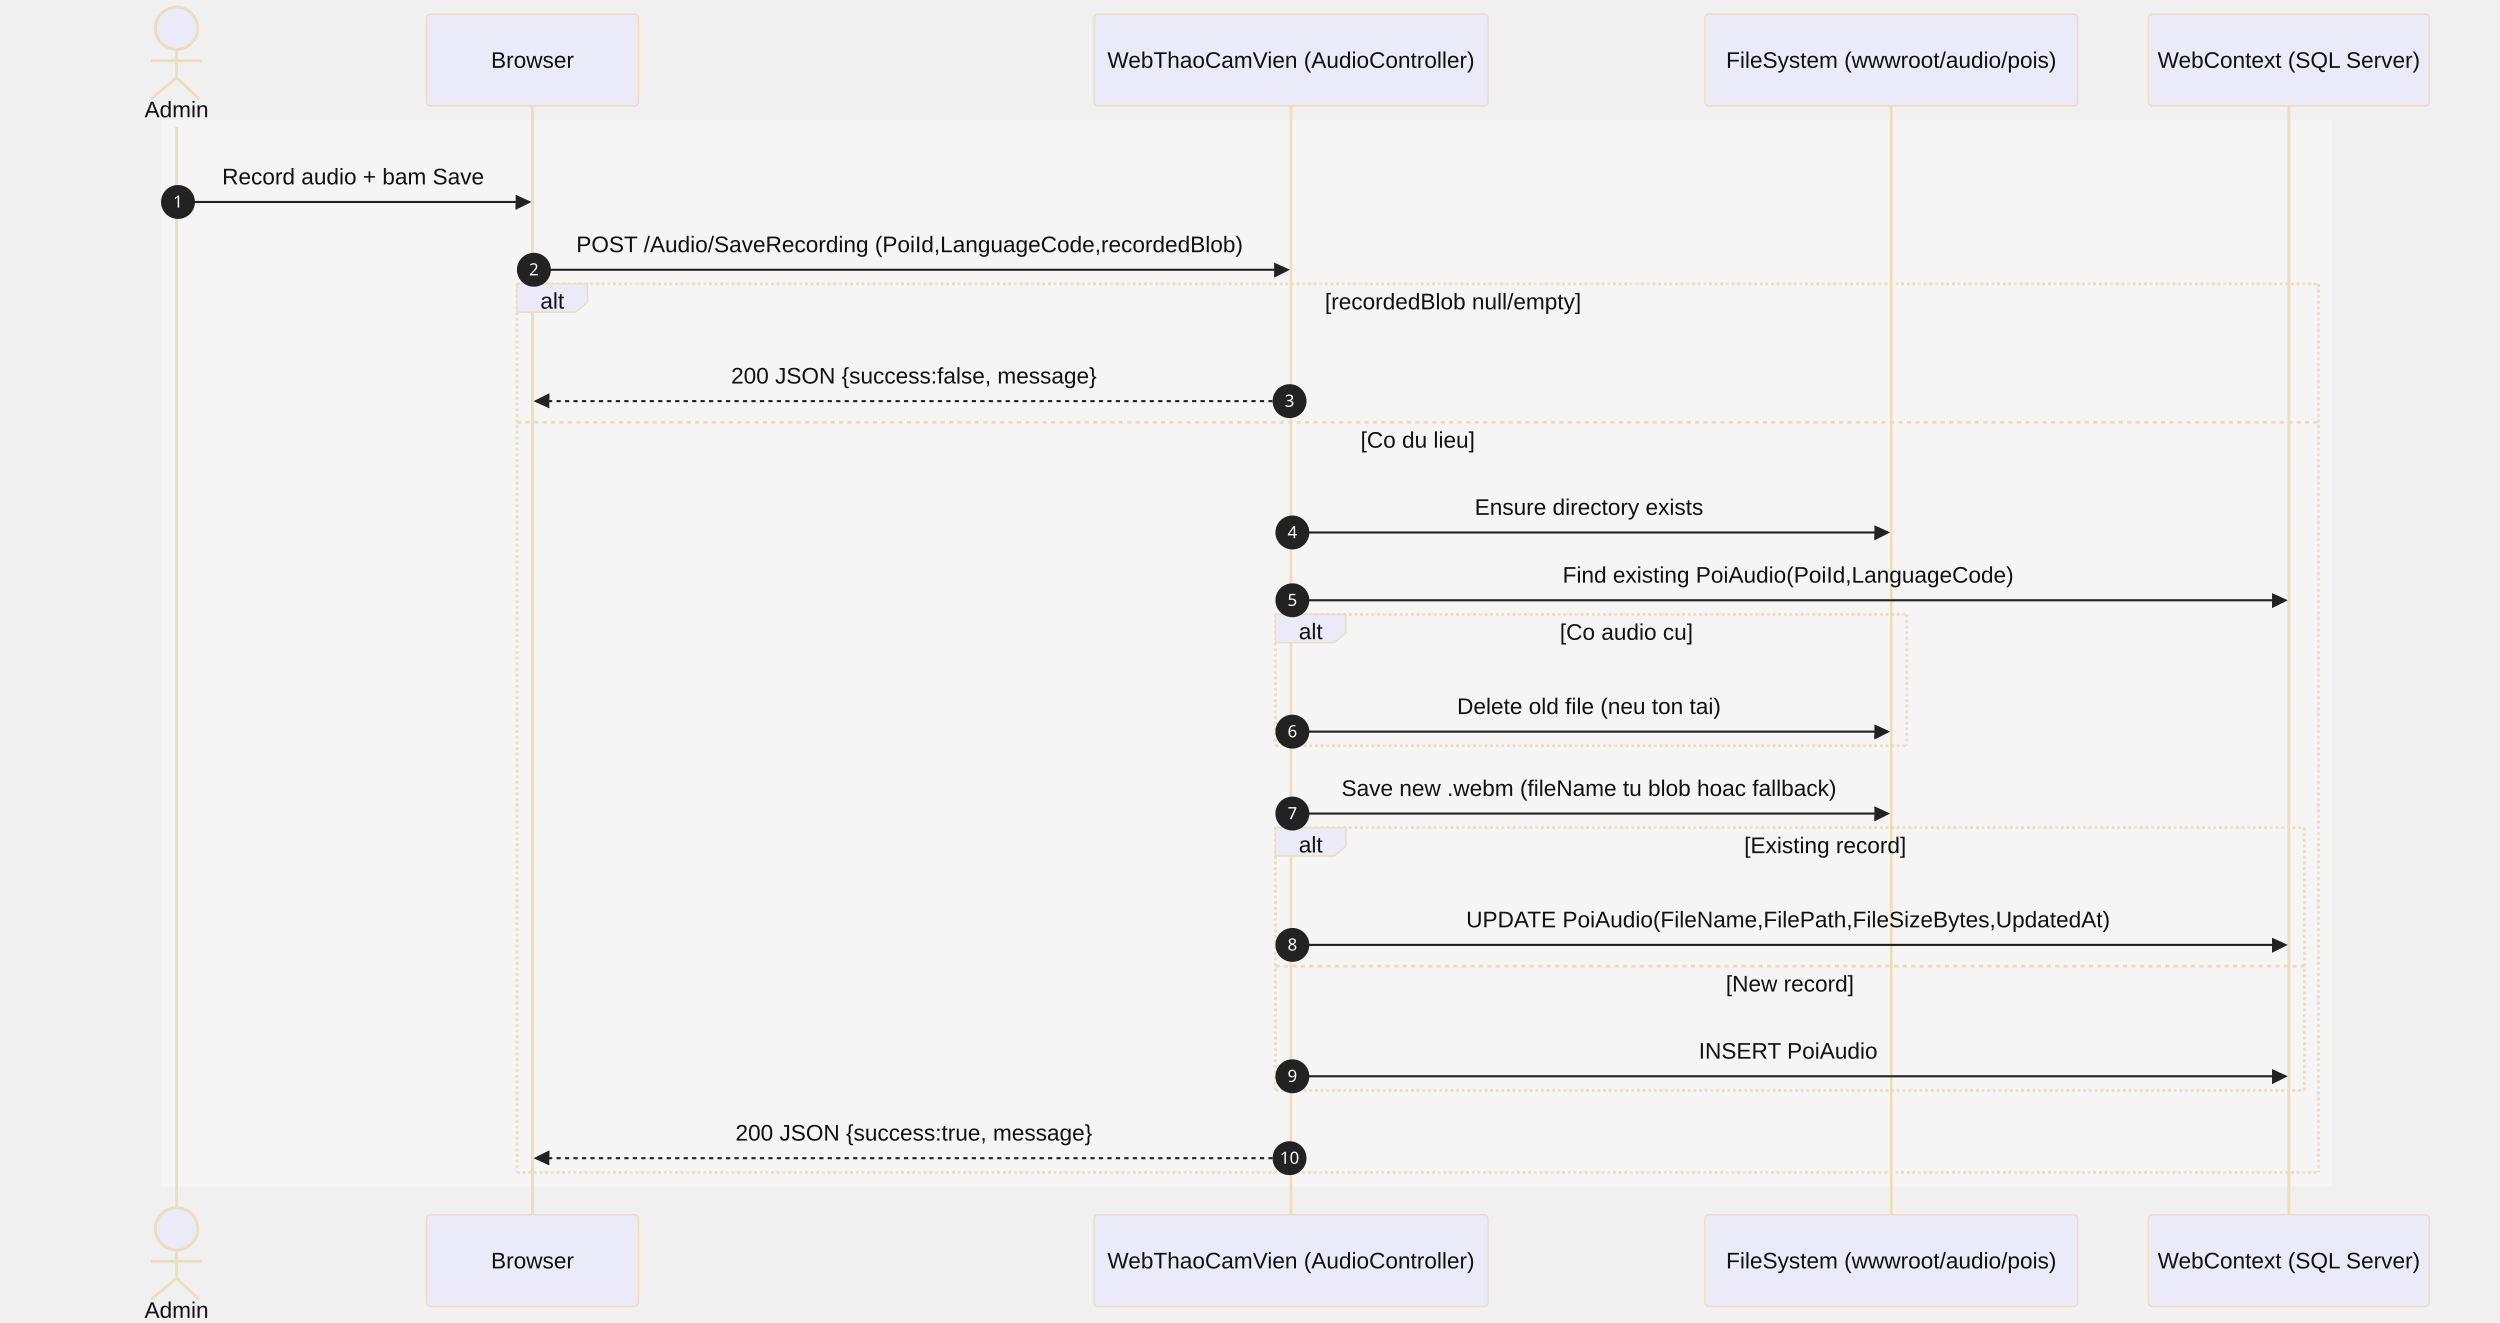
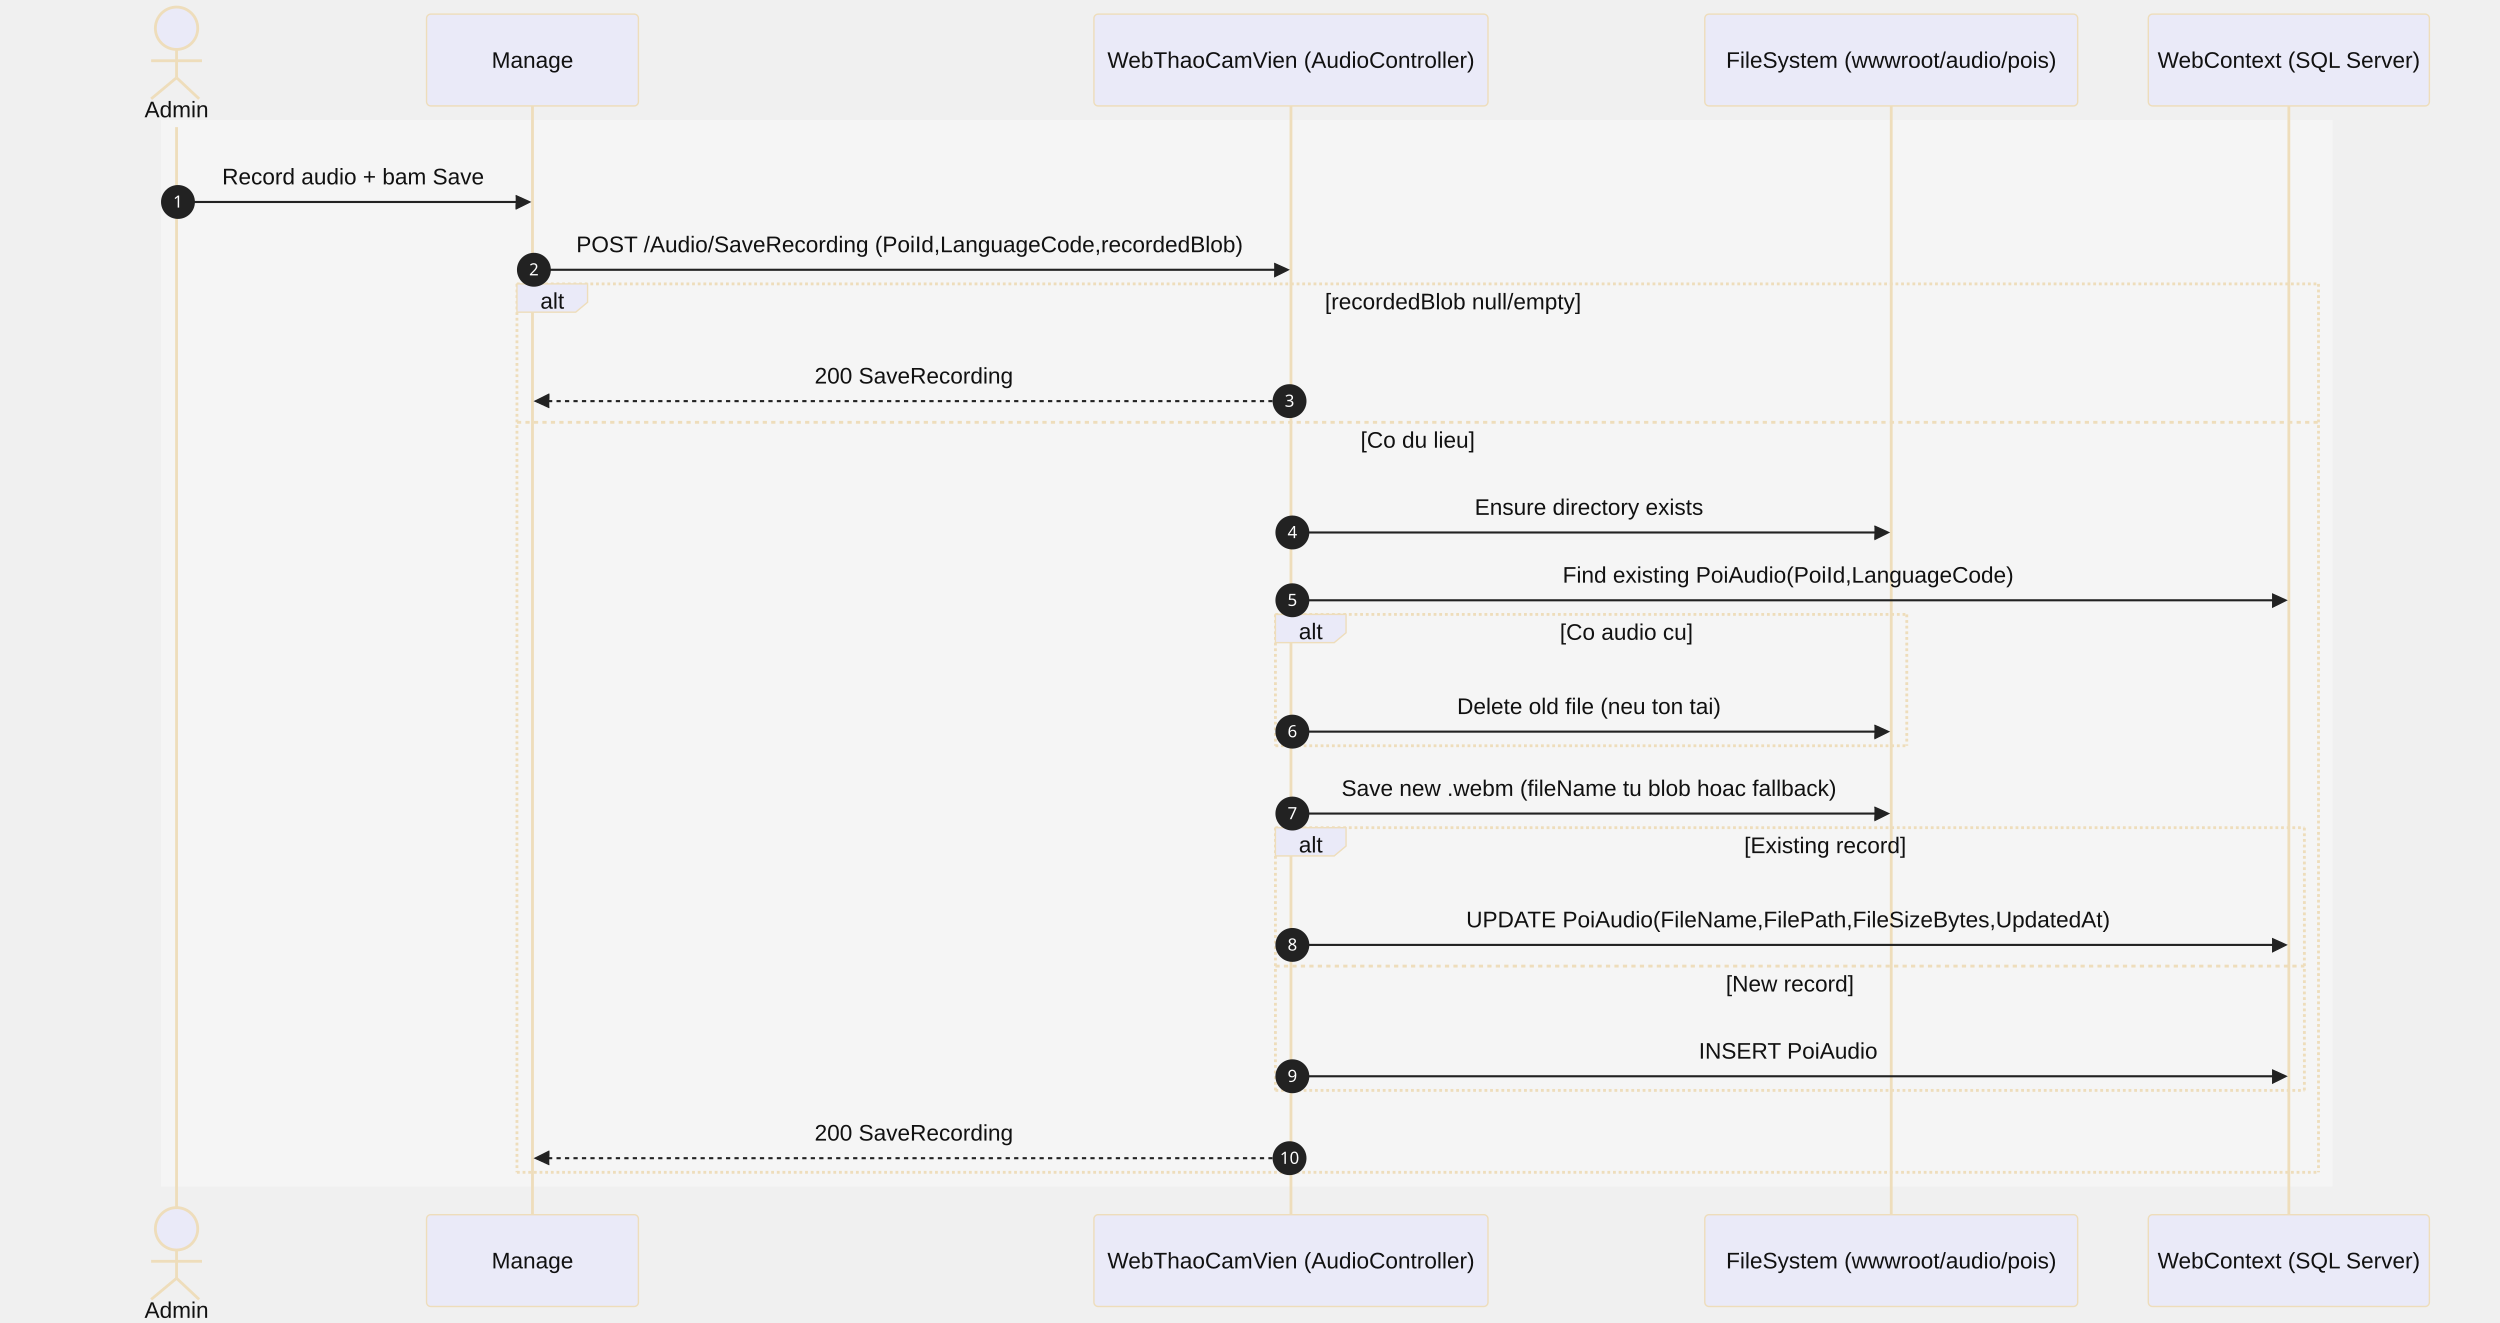
<svg xmlns="http://www.w3.org/2000/svg" id="container" width="1770" height="936" viewBox="-50 -10 1770 936" role="graphics-document document" aria-roledescription="sequence">
  <rect x="64" y="75" fill="rgb(245,245,245)" width="1537.5" height="755" class="rect" />
  <g>
    <rect x="1471" y="850" fill="#eaeaea" stroke="#666" width="199" height="65" name="DB" rx="3" ry="3" class="actor actor-bottom" />
    <text x="1570.5" y="882.5" dominant-baseline="central" alignment-baseline="central" class="actor actor-box" style="text-anchor: middle; font-size: 16px; font-weight: 400;">
      <tspan x="1570.5" dy="0">WebContext (SQL Server)</tspan>
    </text>
  </g>
  <g>
    <rect x="1157" y="850" fill="#eaeaea" stroke="#666" width="264" height="65" name="FS" rx="3" ry="3" class="actor actor-bottom" />
    <text x="1289" y="882.5" dominant-baseline="central" alignment-baseline="central" class="actor actor-box" style="text-anchor: middle; font-size: 16px; font-weight: 400;">
      <tspan x="1289" dy="0">FileSystem (wwwroot/audio/pois)</tspan>
    </text>
  </g>
  <g>
    <rect x="724.5" y="850" fill="#eaeaea" stroke="#666" width="279" height="65" name="W" rx="3" ry="3" class="actor actor-bottom" />
    <text x="864" y="882.5" dominant-baseline="central" alignment-baseline="central" class="actor actor-box" style="text-anchor: middle; font-size: 16px; font-weight: 400;">
      <tspan x="864" dy="0">WebThaoCamVien (AudioController)</tspan>
    </text>
  </g>
  <g>
    <rect x="252" y="850" fill="#eaeaea" stroke="#666" width="150" height="65" name="B" rx="3" ry="3" class="actor actor-bottom" />
    <text x="327" y="882.5" dominant-baseline="central" alignment-baseline="central" class="actor actor-box" style="text-anchor: middle; font-size: 16px; font-weight: 400;">
-       <tspan x="327" dy="0">Browser</tspan>
+       <tspan x="327" dy="0">Manage</tspan>
    </text>
  </g>
  <g />
  <g>
    <line id="actor4" x1="1570.5" y1="65" x2="1570.5" y2="850" class="actor-line 200" stroke-width="0.5px" stroke="#999" name="DB" />
    <g id="root-4">
      <rect x="1471" y="0" fill="#eaeaea" stroke="#666" width="199" height="65" name="DB" rx="3" ry="3" class="actor actor-top" />
      <text x="1570.5" y="32.5" dominant-baseline="central" alignment-baseline="central" class="actor actor-box" style="text-anchor: middle; font-size: 16px; font-weight: 400;">
        <tspan x="1570.5" dy="0">WebContext (SQL Server)</tspan>
      </text>
    </g>
  </g>
  <g>
    <line id="actor3" x1="1289" y1="65" x2="1289" y2="850" class="actor-line 200" stroke-width="0.5px" stroke="#999" name="FS" />
    <g id="root-3">
      <rect x="1157" y="0" fill="#eaeaea" stroke="#666" width="264" height="65" name="FS" rx="3" ry="3" class="actor actor-top" />
      <text x="1289" y="32.5" dominant-baseline="central" alignment-baseline="central" class="actor actor-box" style="text-anchor: middle; font-size: 16px; font-weight: 400;">
        <tspan x="1289" dy="0">FileSystem (wwwroot/audio/pois)</tspan>
      </text>
    </g>
  </g>
  <g>
    <line id="actor2" x1="864" y1="65" x2="864" y2="850" class="actor-line 200" stroke-width="0.5px" stroke="#999" name="W" />
    <g id="root-2">
      <rect x="724.5" y="0" fill="#eaeaea" stroke="#666" width="279" height="65" name="W" rx="3" ry="3" class="actor actor-top" />
      <text x="864" y="32.5" dominant-baseline="central" alignment-baseline="central" class="actor actor-box" style="text-anchor: middle; font-size: 16px; font-weight: 400;">
        <tspan x="864" dy="0">WebThaoCamVien (AudioController)</tspan>
      </text>
    </g>
  </g>
  <g>
    <line id="actor1" x1="327" y1="65" x2="327" y2="850" class="actor-line 200" stroke-width="0.5px" stroke="#999" name="B" />
    <g id="root-1">
      <rect x="252" y="0" fill="#eaeaea" stroke="#666" width="150" height="65" name="B" rx="3" ry="3" class="actor actor-top" />
      <text x="327" y="32.5" dominant-baseline="central" alignment-baseline="central" class="actor actor-box" style="text-anchor: middle; font-size: 16px; font-weight: 400;">
-         <tspan x="327" dy="0">Browser</tspan>
+         <tspan x="327" dy="0">Manage</tspan>
      </text>
    </g>
  </g>
  <g>
    <line id="actor0" x1="75" y1="80" x2="75" y2="850" class="actor-line 200" stroke-width="0.5px" stroke="#999" name="U" />
  </g>
  <style>#container{font-family:"trebuchet ms",verdana,arial,sans-serif;font-size:16px;fill:#333;}@keyframes edge-animation-frame{from{stroke-dashoffset:0;}}@keyframes dash{to{stroke-dashoffset:0;}}#container .edge-animation-slow{stroke-dasharray:9,5!important;stroke-dashoffset:900;animation:dash 50s linear infinite;stroke-linecap:round;}#container .edge-animation-fast{stroke-dasharray:9,5!important;stroke-dashoffset:900;animation:dash 20s linear infinite;stroke-linecap:round;}#container .error-icon{fill:hsl(220.588, 100%, 98.333%);}#container .error-text{fill:rgb(8.5, 5.75, 0);stroke:rgb(8.5, 5.75, 0);}#container .edge-thickness-normal{stroke-width:1px;}#container .edge-thickness-thick{stroke-width:3.5px;}#container .edge-pattern-solid{stroke-dasharray:0;}#container .edge-thickness-invisible{stroke-width:0;fill:none;}#container .edge-pattern-dashed{stroke-dasharray:3;}#container .edge-pattern-dotted{stroke-dasharray:2;}#container .marker{fill:#000000;stroke:#000000;}#container .marker.cross{stroke:#000000;}#container svg{font-family:"trebuchet ms",verdana,arial,sans-serif;font-size:16px;}#container p{margin:0;}#container .actor{stroke:hsl(40.588, 60%, 83.333%);fill:#eaeaf8;}#container text.actor&gt;tspan{fill:#111111;stroke:none;}#container .actor-line{stroke:hsl(40.588, 60%, 83.333%);}#container .innerArc{stroke-width:1.5;stroke-dasharray:none;}#container .messageLine0{stroke-width:1.5;stroke-dasharray:none;stroke:#222222;}#container .messageLine1{stroke-width:1.5;stroke-dasharray:2,2;stroke:#222222;}#container #arrowhead path{fill:#222222;stroke:#222222;}#container .sequenceNumber{fill:#ffffff;}#container #sequencenumber{fill:#222222;}#container #crosshead path{fill:#222222;stroke:#222222;}#container .messageText{fill:#111111;stroke:none;}#container .labelBox{stroke:hsl(40.588, 60%, 83.333%);fill:#eaeaf8;}#container .labelText,#container .labelText&gt;tspan{fill:#111111;stroke:none;}#container .loopText,#container .loopText&gt;tspan{fill:#111111;stroke:none;}#container .loopLine{stroke-width:2px;stroke-dasharray:2,2;stroke:hsl(40.588, 60%, 83.333%);fill:hsl(40.588, 60%, 83.333%);}#container .note{stroke:hsl(52.683, 60%, 73.922%);fill:#fff5ad;}#container .noteText,#container .noteText&gt;tspan{fill:#333;stroke:none;}#container .activation0{fill:hsl(-79.412, 100%, 93.333%);stroke:hsl(-79.412, 100%, 83.333%);}#container .activation1{fill:hsl(-79.412, 100%, 93.333%);stroke:hsl(-79.412, 100%, 83.333%);}#container .activation2{fill:hsl(-79.412, 100%, 93.333%);stroke:hsl(-79.412, 100%, 83.333%);}#container .actorPopupMenu{position:absolute;}#container .actorPopupMenuPanel{position:absolute;fill:#eaeaf8;box-shadow:0px 8px 16px 0px rgba(0,0,0,0.2);filter:drop-shadow(3px 5px 2px rgb(0 0 0 / 0.4));}#container .actor-man line{stroke:hsl(40.588, 60%, 83.333%);fill:#eaeaf8;}#container .actor-man circle,#container line{stroke:hsl(40.588, 60%, 83.333%);fill:#eaeaf8;stroke-width:2px;}#container :root{--mermaid-font-family:"trebuchet ms",verdana,arial,sans-serif;}</style>
  <g />
  <defs>
    <symbol id="computer" width="24" height="24">
      <path transform="scale(.5)" d="M2 2v13h20v-13h-20zm18 11h-16v-9h16v9zm-10.228 6l.466-1h3.524l.467 1h-4.457zm14.228 3h-24l2-6h2.104l-1.33 4h18.45l-1.297-4h2.073l2 6zm-5-10h-14v-7h14v7z" />
    </symbol>
  </defs>
  <defs>
    <symbol id="database" fill-rule="evenodd" clip-rule="evenodd">
      <path transform="scale(.5)" d="M12.258.001l.256.004.255.005.253.008.251.01.249.012.247.015.246.016.242.019.241.02.239.023.236.024.233.027.231.028.229.031.225.032.223.034.22.036.217.038.214.04.211.041.208.043.205.045.201.046.198.048.194.05.191.051.187.053.183.054.18.056.175.057.172.059.168.06.163.061.16.063.155.064.15.066.074.033.073.033.071.034.07.034.069.035.068.035.067.035.066.035.064.036.064.036.062.036.06.036.06.037.058.037.058.037.055.038.055.038.053.038.052.038.051.039.05.039.048.039.047.039.045.04.044.04.043.04.041.04.04.041.039.041.037.041.036.041.034.041.033.042.032.042.03.042.029.042.027.042.026.043.024.043.023.043.021.043.02.043.018.044.017.043.015.044.013.044.012.044.011.045.009.044.007.045.006.045.004.045.002.045.001.045v17l-.001.045-.002.045-.004.045-.006.045-.007.045-.009.044-.011.045-.012.044-.013.044-.015.044-.017.043-.018.044-.02.043-.021.043-.023.043-.024.043-.026.043-.027.042-.029.042-.03.042-.032.042-.033.042-.034.041-.036.041-.037.041-.039.041-.04.041-.041.04-.043.04-.044.04-.045.04-.047.039-.048.039-.05.039-.051.039-.052.038-.053.038-.055.038-.055.038-.058.037-.058.037-.06.037-.06.036-.062.036-.064.036-.064.036-.066.035-.067.035-.068.035-.069.035-.07.034-.071.034-.073.033-.074.033-.15.066-.155.064-.16.063-.163.061-.168.06-.172.059-.175.057-.18.056-.183.054-.187.053-.191.051-.194.05-.198.048-.201.046-.205.045-.208.043-.211.041-.214.04-.217.038-.22.036-.223.034-.225.032-.229.031-.231.028-.233.027-.236.024-.239.023-.241.02-.242.019-.246.016-.247.015-.249.012-.251.01-.253.008-.255.005-.256.004-.258.001-.258-.001-.256-.004-.255-.005-.253-.008-.251-.01-.249-.012-.247-.015-.245-.016-.243-.019-.241-.02-.238-.023-.236-.024-.234-.027-.231-.028-.228-.031-.226-.032-.223-.034-.22-.036-.217-.038-.214-.04-.211-.041-.208-.043-.204-.045-.201-.046-.198-.048-.195-.05-.19-.051-.187-.053-.184-.054-.179-.056-.176-.057-.172-.059-.167-.06-.164-.061-.159-.063-.155-.064-.151-.066-.074-.033-.072-.033-.072-.034-.07-.034-.069-.035-.068-.035-.067-.035-.066-.035-.064-.036-.063-.036-.062-.036-.061-.036-.06-.037-.058-.037-.057-.037-.056-.038-.055-.038-.053-.038-.052-.038-.051-.039-.049-.039-.049-.039-.046-.039-.046-.04-.044-.04-.043-.04-.041-.04-.04-.041-.039-.041-.037-.041-.036-.041-.034-.041-.033-.042-.032-.042-.03-.042-.029-.042-.027-.042-.026-.043-.024-.043-.023-.043-.021-.043-.02-.043-.018-.044-.017-.043-.015-.044-.013-.044-.012-.044-.011-.045-.009-.044-.007-.045-.006-.045-.004-.045-.002-.045-.001-.045v-17l.001-.045.002-.045.004-.045.006-.045.007-.045.009-.044.011-.045.012-.044.013-.044.015-.044.017-.043.018-.044.02-.043.021-.043.023-.043.024-.043.026-.043.027-.042.029-.042.03-.042.032-.042.033-.042.034-.041.036-.041.037-.041.039-.041.04-.041.041-.04.043-.04.044-.04.046-.04.046-.039.049-.039.049-.039.051-.039.052-.038.053-.038.055-.038.056-.038.057-.037.058-.037.06-.037.061-.036.062-.036.063-.036.064-.036.066-.035.067-.035.068-.035.069-.035.07-.034.072-.034.072-.033.074-.033.151-.066.155-.064.159-.063.164-.061.167-.06.172-.059.176-.057.179-.056.184-.054.187-.053.19-.051.195-.05.198-.048.201-.046.204-.045.208-.043.211-.041.214-.04.217-.038.22-.036.223-.034.226-.032.228-.031.231-.028.234-.027.236-.024.238-.023.241-.02.243-.019.245-.016.247-.015.249-.012.251-.01.253-.008.255-.005.256-.004.258-.001.258.001zm-9.258 20.499v.01l.001.021.003.021.004.022.005.021.006.022.007.022.009.023.01.022.011.023.012.023.013.023.015.023.016.024.017.023.018.024.019.024.021.024.022.025.023.024.024.025.052.049.056.05.061.051.066.051.07.051.075.051.079.052.084.052.088.052.092.052.097.052.102.051.105.052.11.052.114.051.119.051.123.051.127.05.131.05.135.05.139.048.144.049.147.047.152.047.155.047.16.045.163.045.167.043.171.043.176.041.178.041.183.039.187.039.19.037.194.035.197.035.202.033.204.031.209.03.212.029.216.027.219.025.222.024.226.021.23.02.233.018.236.016.24.015.243.012.246.01.249.008.253.005.256.004.259.001.26-.001.257-.004.254-.005.25-.008.247-.011.244-.012.241-.014.237-.016.233-.018.231-.021.226-.021.224-.024.22-.026.216-.027.212-.028.21-.031.205-.031.202-.034.198-.034.194-.036.191-.037.187-.039.183-.04.179-.04.175-.042.172-.043.168-.044.163-.045.16-.046.155-.046.152-.047.148-.048.143-.049.139-.049.136-.05.131-.05.126-.05.123-.051.118-.052.114-.051.11-.052.106-.052.101-.052.096-.052.092-.052.088-.053.083-.051.079-.052.074-.052.07-.051.065-.051.06-.051.056-.05.051-.05.023-.024.023-.025.021-.024.02-.024.019-.024.018-.024.017-.024.015-.023.014-.024.013-.023.012-.023.01-.023.01-.022.008-.022.006-.022.006-.022.004-.022.004-.021.001-.021.001-.021v-4.127l-.077.055-.08.053-.083.054-.085.053-.087.052-.09.052-.093.051-.095.05-.097.05-.1.049-.102.049-.105.048-.106.047-.109.047-.111.046-.114.045-.115.045-.118.044-.12.043-.122.042-.124.042-.126.041-.128.04-.13.04-.132.038-.134.038-.135.037-.138.037-.139.035-.142.035-.143.034-.144.033-.147.032-.148.031-.15.03-.151.03-.153.029-.154.027-.156.027-.158.026-.159.025-.161.024-.162.023-.163.022-.165.021-.166.02-.167.019-.169.018-.169.017-.171.016-.173.015-.173.014-.175.013-.175.012-.177.011-.178.01-.179.008-.179.008-.181.006-.182.005-.182.004-.184.003-.184.002h-.37l-.184-.002-.184-.003-.182-.004-.182-.005-.181-.006-.179-.008-.179-.008-.178-.01-.176-.011-.176-.012-.175-.013-.173-.014-.172-.015-.171-.016-.17-.017-.169-.018-.167-.019-.166-.02-.165-.021-.163-.022-.162-.023-.161-.024-.159-.025-.157-.026-.156-.027-.155-.027-.153-.029-.151-.03-.15-.03-.148-.031-.146-.032-.145-.033-.143-.034-.141-.035-.14-.035-.137-.037-.136-.037-.134-.038-.132-.038-.13-.04-.128-.04-.126-.041-.124-.042-.122-.042-.12-.044-.117-.043-.116-.045-.113-.045-.112-.046-.109-.047-.106-.047-.105-.048-.102-.049-.1-.049-.097-.05-.095-.05-.093-.052-.09-.051-.087-.052-.085-.053-.083-.054-.08-.054-.077-.054v4.127zm0-5.654v.011l.001.021.003.021.004.021.005.022.006.022.007.022.009.022.01.022.011.023.012.023.013.023.015.024.016.023.017.024.018.024.019.024.021.024.022.024.023.025.024.024.052.05.056.05.061.05.066.051.07.051.075.052.079.051.084.052.088.052.092.052.097.052.102.052.105.052.11.051.114.051.119.052.123.05.127.051.131.05.135.049.139.049.144.048.147.048.152.047.155.046.16.045.163.045.167.044.171.042.176.042.178.04.183.04.187.038.19.037.194.036.197.034.202.033.204.032.209.03.212.028.216.027.219.025.222.024.226.022.23.02.233.018.236.016.24.014.243.012.246.01.249.008.253.006.256.003.259.001.26-.001.257-.003.254-.006.25-.008.247-.01.244-.012.241-.015.237-.016.233-.018.231-.02.226-.022.224-.024.22-.025.216-.027.212-.029.21-.03.205-.032.202-.033.198-.035.194-.036.191-.037.187-.039.183-.039.179-.041.175-.042.172-.043.168-.044.163-.045.16-.045.155-.047.152-.047.148-.048.143-.048.139-.05.136-.049.131-.05.126-.051.123-.051.118-.051.114-.052.11-.052.106-.052.101-.052.096-.052.092-.052.088-.052.083-.052.079-.052.074-.051.07-.052.065-.051.06-.05.056-.051.051-.049.023-.025.023-.024.021-.025.02-.024.019-.024.018-.024.017-.024.015-.023.014-.023.013-.024.012-.022.01-.023.01-.023.008-.022.006-.022.006-.022.004-.021.004-.022.001-.021.001-.021v-4.139l-.077.054-.08.054-.083.054-.085.052-.087.053-.09.051-.093.051-.095.051-.097.05-.1.049-.102.049-.105.048-.106.047-.109.047-.111.046-.114.045-.115.044-.118.044-.12.044-.122.042-.124.042-.126.041-.128.04-.13.039-.132.039-.134.038-.135.037-.138.036-.139.036-.142.035-.143.033-.144.033-.147.033-.148.031-.15.03-.151.03-.153.028-.154.028-.156.027-.158.026-.159.025-.161.024-.162.023-.163.022-.165.021-.166.02-.167.019-.169.018-.169.017-.171.016-.173.015-.173.014-.175.013-.175.012-.177.011-.178.009-.179.009-.179.007-.181.007-.182.005-.182.004-.184.003-.184.002h-.37l-.184-.002-.184-.003-.182-.004-.182-.005-.181-.007-.179-.007-.179-.009-.178-.009-.176-.011-.176-.012-.175-.013-.173-.014-.172-.015-.171-.016-.17-.017-.169-.018-.167-.019-.166-.02-.165-.021-.163-.022-.162-.023-.161-.024-.159-.025-.157-.026-.156-.027-.155-.028-.153-.028-.151-.03-.15-.03-.148-.031-.146-.033-.145-.033-.143-.033-.141-.035-.14-.036-.137-.036-.136-.037-.134-.038-.132-.039-.13-.039-.128-.04-.126-.041-.124-.042-.122-.043-.12-.043-.117-.044-.116-.044-.113-.046-.112-.046-.109-.046-.106-.047-.105-.048-.102-.049-.1-.049-.097-.05-.095-.051-.093-.051-.09-.051-.087-.053-.085-.052-.083-.054-.08-.054-.077-.054v4.139zm0-5.666v.011l.001.02.003.022.004.021.005.022.006.021.007.022.009.023.01.022.011.023.012.023.013.023.015.023.016.024.017.024.018.023.019.024.021.025.022.024.023.024.024.025.052.05.056.05.061.05.066.051.07.051.075.052.079.051.084.052.088.052.092.052.097.052.102.052.105.051.11.052.114.051.119.051.123.051.127.05.131.05.135.05.139.049.144.048.147.048.152.047.155.046.16.045.163.045.167.043.171.043.176.042.178.04.183.04.187.038.19.037.194.036.197.034.202.033.204.032.209.03.212.028.216.027.219.025.222.024.226.021.23.02.233.018.236.017.24.014.243.012.246.01.249.008.253.006.256.003.259.001.26-.001.257-.003.254-.006.25-.008.247-.01.244-.013.241-.014.237-.016.233-.018.231-.02.226-.022.224-.024.22-.025.216-.027.212-.029.21-.03.205-.032.202-.033.198-.035.194-.036.191-.037.187-.039.183-.039.179-.041.175-.042.172-.043.168-.044.163-.045.16-.045.155-.047.152-.047.148-.048.143-.049.139-.049.136-.049.131-.051.126-.05.123-.051.118-.052.114-.051.11-.052.106-.052.101-.052.096-.052.092-.052.088-.052.083-.052.079-.052.074-.052.07-.051.065-.051.06-.051.056-.05.051-.049.023-.025.023-.025.021-.024.02-.024.019-.024.018-.024.017-.024.015-.023.014-.024.013-.023.012-.023.01-.022.01-.023.008-.022.006-.022.006-.022.004-.022.004-.021.001-.021.001-.021v-4.153l-.077.054-.08.054-.083.053-.085.053-.087.053-.09.051-.093.051-.095.051-.097.05-.1.049-.102.048-.105.048-.106.048-.109.046-.111.046-.114.046-.115.044-.118.044-.12.043-.122.043-.124.042-.126.041-.128.04-.13.039-.132.039-.134.038-.135.037-.138.036-.139.036-.142.034-.143.034-.144.033-.147.032-.148.032-.15.03-.151.03-.153.028-.154.028-.156.027-.158.026-.159.024-.161.024-.162.023-.163.023-.165.021-.166.02-.167.019-.169.018-.169.017-.171.016-.173.015-.173.014-.175.013-.175.012-.177.01-.178.01-.179.009-.179.007-.181.006-.182.006-.182.004-.184.003-.184.001-.185.001-.185-.001-.184-.001-.184-.003-.182-.004-.182-.006-.181-.006-.179-.007-.179-.009-.178-.01-.176-.01-.176-.012-.175-.013-.173-.014-.172-.015-.171-.016-.17-.017-.169-.018-.167-.019-.166-.02-.165-.021-.163-.023-.162-.023-.161-.024-.159-.024-.157-.026-.156-.027-.155-.028-.153-.028-.151-.03-.15-.03-.148-.032-.146-.032-.145-.033-.143-.034-.141-.034-.14-.036-.137-.036-.136-.037-.134-.038-.132-.039-.13-.039-.128-.041-.126-.041-.124-.041-.122-.043-.12-.043-.117-.044-.116-.044-.113-.046-.112-.046-.109-.046-.106-.048-.105-.048-.102-.048-.1-.05-.097-.049-.095-.051-.093-.051-.09-.052-.087-.052-.085-.053-.083-.053-.08-.054-.077-.054v4.153zm8.74-8.179l-.257.004-.254.005-.25.008-.247.011-.244.012-.241.014-.237.016-.233.018-.231.021-.226.022-.224.023-.22.026-.216.027-.212.028-.21.031-.205.032-.202.033-.198.034-.194.036-.191.038-.187.038-.183.04-.179.041-.175.042-.172.043-.168.043-.163.045-.16.046-.155.046-.152.048-.148.048-.143.048-.139.049-.136.05-.131.05-.126.051-.123.051-.118.051-.114.052-.11.052-.106.052-.101.052-.096.052-.092.052-.088.052-.083.052-.079.052-.074.051-.07.052-.065.051-.06.05-.056.05-.051.05-.023.025-.023.024-.021.024-.02.025-.019.024-.018.024-.017.023-.015.024-.014.023-.013.023-.012.023-.01.023-.01.022-.008.022-.006.023-.006.021-.004.022-.004.021-.001.021-.001.021.001.021.001.021.004.021.004.022.006.021.006.023.008.022.01.022.01.023.012.023.013.023.014.023.015.024.017.023.018.024.019.024.02.025.021.024.023.024.023.025.051.05.056.05.06.05.065.051.07.052.074.051.079.052.083.052.088.052.092.052.096.052.101.052.106.052.11.052.114.052.118.051.123.051.126.051.131.05.136.05.139.049.143.048.148.048.152.048.155.046.16.046.163.045.168.043.172.043.175.042.179.041.183.04.187.038.191.038.194.036.198.034.202.033.205.032.21.031.212.028.216.027.22.026.224.023.226.022.231.021.233.018.237.016.241.014.244.012.247.011.25.008.254.005.257.004.26.001.26-.001.257-.004.254-.005.25-.008.247-.011.244-.012.241-.014.237-.016.233-.018.231-.021.226-.022.224-.023.22-.026.216-.027.212-.028.21-.031.205-.032.202-.033.198-.034.194-.036.191-.038.187-.038.183-.04.179-.041.175-.042.172-.043.168-.043.163-.045.16-.046.155-.046.152-.048.148-.048.143-.048.139-.049.136-.05.131-.05.126-.051.123-.051.118-.051.114-.052.11-.052.106-.052.101-.052.096-.052.092-.052.088-.052.083-.052.079-.052.074-.051.07-.052.065-.051.06-.05.056-.05.051-.05.023-.025.023-.024.021-.024.02-.025.019-.024.018-.024.017-.023.015-.024.014-.023.013-.023.012-.023.01-.023.01-.022.008-.022.006-.023.006-.021.004-.022.004-.021.001-.021.001-.021-.001-.021-.001-.021-.004-.021-.004-.022-.006-.021-.006-.023-.008-.022-.01-.022-.01-.023-.012-.023-.013-.023-.014-.023-.015-.024-.017-.023-.018-.024-.019-.024-.02-.025-.021-.024-.023-.024-.023-.025-.051-.05-.056-.05-.06-.05-.065-.051-.07-.052-.074-.051-.079-.052-.083-.052-.088-.052-.092-.052-.096-.052-.101-.052-.106-.052-.11-.052-.114-.052-.118-.051-.123-.051-.126-.051-.131-.05-.136-.05-.139-.049-.143-.048-.148-.048-.152-.048-.155-.046-.16-.046-.163-.045-.168-.043-.172-.043-.175-.042-.179-.041-.183-.04-.187-.038-.191-.038-.194-.036-.198-.034-.202-.033-.205-.032-.21-.031-.212-.028-.216-.027-.22-.026-.224-.023-.226-.022-.231-.021-.233-.018-.237-.016-.241-.014-.244-.012-.247-.011-.25-.008-.254-.005-.257-.004-.26-.001-.26.001z" />
    </symbol>
  </defs>
  <defs>
    <symbol id="clock" width="24" height="24">
      <path transform="scale(.5)" d="M12 2c5.514 0 10 4.486 10 10s-4.486 10-10 10-10-4.486-10-10 4.486-10 10-10zm0-2c-6.627 0-12 5.373-12 12s5.373 12 12 12 12-5.373 12-12-5.373-12-12-12zm5.848 12.459c.202.038.202.333.001.372-1.907.361-6.045 1.111-6.547 1.111-.719 0-1.301-.582-1.301-1.301 0-.512.77-5.447 1.125-7.445.034-.192.312-.181.343.014l.985 6.238 5.394 1.011z" />
    </symbol>
  </defs>
  <defs>
    <marker id="arrowhead" refX="7.9" refY="5" markerUnits="userSpaceOnUse" markerWidth="12" markerHeight="12" orient="auto-start-reverse">
      <path d="M -1 0 L 10 5 L 0 10 z" />
    </marker>
  </defs>
  <defs>
    <marker id="crosshead" markerWidth="15" markerHeight="8" orient="auto" refX="4" refY="4.5">
      <path fill="none" stroke="#000000" stroke-width="1pt" d="M 1,2 L 6,7 M 6,2 L 1,7" style="stroke-dasharray: 0, 0;" />
    </marker>
  </defs>
  <defs>
    <marker id="filled-head" refX="15.5" refY="7" markerWidth="20" markerHeight="28" orient="auto">
      <path d="M 18,7 L9,13 L14,7 L9,1 Z" />
    </marker>
  </defs>
  <defs>
    <marker id="sequencenumber" refX="15" refY="15" markerWidth="60" markerHeight="40" orient="auto">
      <circle cx="15" cy="15" r="6" />
    </marker>
  </defs>
  <g>
    <line x1="853" y1="425" x2="1300" y2="425" class="loopLine" />
    <line x1="1300" y1="425" x2="1300" y2="518" class="loopLine" />
    <line x1="853" y1="518" x2="1300" y2="518" class="loopLine" />
    <line x1="853" y1="425" x2="853" y2="518" class="loopLine" />
    <polygon points="853,425 903,425 903,438 894.6,445 853,445" class="labelBox" />
    <text x="878" y="438" text-anchor="middle" dominant-baseline="middle" alignment-baseline="middle" class="labelText" style="font-size: 16px; font-weight: 400;">alt</text>
    <text x="1101.5" y="443" text-anchor="middle" class="loopText" style="font-size: 16px; font-weight: 400;">
      <tspan x="1101.5">[Co audio cu]</tspan>
    </text>
  </g>
  <g>
    <line x1="853" y1="576" x2="1581.5" y2="576" class="loopLine" />
    <line x1="1581.5" y1="576" x2="1581.5" y2="762" class="loopLine" />
    <line x1="853" y1="762" x2="1581.5" y2="762" class="loopLine" />
    <line x1="853" y1="576" x2="853" y2="762" class="loopLine" />
    <line x1="853" y1="674" x2="1581.5" y2="674" class="loopLine" style="stroke-dasharray: 3, 3;" />
    <polygon points="853,576 903,576 903,589 894.6,596 853,596" class="labelBox" />
    <text x="878" y="589" text-anchor="middle" dominant-baseline="middle" alignment-baseline="middle" class="labelText" style="font-size: 16px; font-weight: 400;">alt</text>
    <text x="1242.25" y="594" text-anchor="middle" class="loopText" style="font-size: 16px; font-weight: 400;">
      <tspan x="1242.25">[Existing record]</tspan>
    </text>
    <text x="1217.25" y="692" text-anchor="middle" class="loopText" style="font-size: 16px; font-weight: 400;">[New record]</text>
  </g>
  <g>
    <line x1="316" y1="191" x2="1591.5" y2="191" class="loopLine" />
    <line x1="1591.5" y1="191" x2="1591.5" y2="820" class="loopLine" />
    <line x1="316" y1="820" x2="1591.5" y2="820" class="loopLine" />
    <line x1="316" y1="191" x2="316" y2="820" class="loopLine" />
    <line x1="316" y1="289" x2="1591.5" y2="289" class="loopLine" style="stroke-dasharray: 3, 3;" />
    <polygon points="316,191 366,191 366,204 357.6,211 316,211" class="labelBox" />
    <text x="341" y="204" text-anchor="middle" dominant-baseline="middle" alignment-baseline="middle" class="labelText" style="font-size: 16px; font-weight: 400;">alt</text>
    <text x="978.75" y="209" text-anchor="middle" class="loopText" style="font-size: 16px; font-weight: 400;">
      <tspan x="978.75">[recordedBlob null/empty]</tspan>
    </text>
    <text x="953.75" y="307" text-anchor="middle" class="loopText" style="font-size: 16px; font-weight: 400;">[Co du lieu]</text>
  </g>
  <g class="actor-man actor-top" name="U">
    <line id="actor-man-torso0" x1="75" y1="25" x2="75" y2="45" />
    <line id="actor-man-arms0" x1="57" y1="33" x2="93" y2="33" />
    <line x1="57" y1="60" x2="75" y2="45" />
    <line x1="75" y1="45" x2="91" y2="60" />
    <circle cx="75" cy="10" r="15" width="150" height="65" />
    <text x="75" y="67.5" dominant-baseline="central" alignment-baseline="central" class="actor actor-man" style="text-anchor: middle; font-size: 16px; font-weight: 400;">
      <tspan x="75" dy="0">Admin</tspan>
    </text>
  </g>
  <text x="200" y="100" text-anchor="middle" dominant-baseline="middle" alignment-baseline="middle" class="messageText" dy="1em" style="font-size: 16px; font-weight: 400;">Record audio + bam Save</text>
  <line x1="76" y1="133" x2="323" y2="133" class="messageLine0" stroke-width="2" stroke="none" marker-end="url(#arrowhead)" style="fill: none;" />
  <line x1="76" y1="133" x2="76" y2="133" stroke-width="0" marker-start="url(#sequencenumber)" />
  <text x="76" y="137" font-family="sans-serif" font-size="12px" text-anchor="middle" class="sequenceNumber">1</text>
  <text x="594" y="148" text-anchor="middle" dominant-baseline="middle" alignment-baseline="middle" class="messageText" dy="1em" style="font-size: 16px; font-weight: 400;">POST /Audio/SaveRecording (PoiId,LanguageCode,recordedBlob)</text>
  <line x1="328" y1="181" x2="860" y2="181" class="messageLine0" stroke-width="2" stroke="none" marker-end="url(#arrowhead)" style="fill: none;" />
  <line x1="328" y1="181" x2="328" y2="181" stroke-width="0" marker-start="url(#sequencenumber)" />
  <text x="328" y="185" font-family="sans-serif" font-size="12px" text-anchor="middle" class="sequenceNumber">2</text>
-   <text x="597" y="241" text-anchor="middle" dominant-baseline="middle" alignment-baseline="middle" class="messageText" dy="1em" style="font-size: 16px; font-weight: 400;">200 JSON {success:false, message}</text>
+   <text x="597" y="241" text-anchor="middle" dominant-baseline="middle" alignment-baseline="middle" class="messageText" dy="1em" style="font-size: 16px; font-weight: 400;">200 SaveRecording</text>
  <line x1="863" y1="274" x2="331" y2="274" class="messageLine1" stroke-width="2" stroke="none" marker-end="url(#arrowhead)" style="stroke-dasharray: 3, 3; fill: none;" />
  <line x1="863" y1="274" x2="863" y2="274" stroke-width="0" marker-start="url(#sequencenumber)" />
  <text x="863" y="278" font-family="sans-serif" font-size="12px" text-anchor="middle" class="sequenceNumber">3</text>
  <text x="1075" y="334" text-anchor="middle" dominant-baseline="middle" alignment-baseline="middle" class="messageText" dy="1em" style="font-size: 16px; font-weight: 400;">Ensure directory exists</text>
  <line x1="865" y1="367" x2="1285" y2="367" class="messageLine0" stroke-width="2" stroke="none" marker-end="url(#arrowhead)" style="fill: none;" />
  <line x1="865" y1="367" x2="865" y2="367" stroke-width="0" marker-start="url(#sequencenumber)" />
  <text x="865" y="371" font-family="sans-serif" font-size="12px" text-anchor="middle" class="sequenceNumber">4</text>
  <text x="1216" y="382" text-anchor="middle" dominant-baseline="middle" alignment-baseline="middle" class="messageText" dy="1em" style="font-size: 16px; font-weight: 400;">Find existing PoiAudio(PoiId,LanguageCode)</text>
  <line x1="865" y1="415" x2="1566.5" y2="415" class="messageLine0" stroke-width="2" stroke="none" marker-end="url(#arrowhead)" style="fill: none;" />
  <line x1="865" y1="415" x2="865" y2="415" stroke-width="0" marker-start="url(#sequencenumber)" />
  <text x="865" y="419" font-family="sans-serif" font-size="12px" text-anchor="middle" class="sequenceNumber">5</text>
  <text x="1075" y="475" text-anchor="middle" dominant-baseline="middle" alignment-baseline="middle" class="messageText" dy="1em" style="font-size: 16px; font-weight: 400;">Delete old file (neu ton tai)</text>
  <line x1="865" y1="508" x2="1285" y2="508" class="messageLine0" stroke-width="2" stroke="none" marker-end="url(#arrowhead)" style="fill: none;" />
  <line x1="865" y1="508" x2="865" y2="508" stroke-width="0" marker-start="url(#sequencenumber)" />
  <text x="865" y="512" font-family="sans-serif" font-size="12px" text-anchor="middle" class="sequenceNumber">6</text>
  <text x="1075" y="533" text-anchor="middle" dominant-baseline="middle" alignment-baseline="middle" class="messageText" dy="1em" style="font-size: 16px; font-weight: 400;">Save new .webm (fileName tu blob hoac fallback)</text>
  <line x1="865" y1="566" x2="1285" y2="566" class="messageLine0" stroke-width="2" stroke="none" marker-end="url(#arrowhead)" style="fill: none;" />
  <line x1="865" y1="566" x2="865" y2="566" stroke-width="0" marker-start="url(#sequencenumber)" />
  <text x="865" y="570" font-family="sans-serif" font-size="12px" text-anchor="middle" class="sequenceNumber">7</text>
  <text x="1216" y="626" text-anchor="middle" dominant-baseline="middle" alignment-baseline="middle" class="messageText" dy="1em" style="font-size: 16px; font-weight: 400;">UPDATE PoiAudio(FileName,FilePath,FileSizeBytes,UpdatedAt)</text>
  <line x1="865" y1="659" x2="1566.5" y2="659" class="messageLine0" stroke-width="2" stroke="none" marker-end="url(#arrowhead)" style="fill: none;" />
  <line x1="865" y1="659" x2="865" y2="659" stroke-width="0" marker-start="url(#sequencenumber)" />
  <text x="865" y="663" font-family="sans-serif" font-size="12px" text-anchor="middle" class="sequenceNumber">8</text>
  <text x="1216" y="719" text-anchor="middle" dominant-baseline="middle" alignment-baseline="middle" class="messageText" dy="1em" style="font-size: 16px; font-weight: 400;">INSERT PoiAudio</text>
  <line x1="865" y1="752" x2="1566.5" y2="752" class="messageLine0" stroke-width="2" stroke="none" marker-end="url(#arrowhead)" style="fill: none;" />
  <line x1="865" y1="752" x2="865" y2="752" stroke-width="0" marker-start="url(#sequencenumber)" />
  <text x="865" y="756" font-family="sans-serif" font-size="12px" text-anchor="middle" class="sequenceNumber">9</text>
-   <text x="597" y="777" text-anchor="middle" dominant-baseline="middle" alignment-baseline="middle" class="messageText" dy="1em" style="font-size: 16px; font-weight: 400;">200 JSON {success:true, message}</text>
+   <text x="597" y="777" text-anchor="middle" dominant-baseline="middle" alignment-baseline="middle" class="messageText" dy="1em" style="font-size: 16px; font-weight: 400;">200 SaveRecording</text>
  <line x1="863" y1="810" x2="331" y2="810" class="messageLine1" stroke-width="2" stroke="none" marker-end="url(#arrowhead)" style="stroke-dasharray: 3, 3; fill: none;" />
  <line x1="863" y1="810" x2="863" y2="810" stroke-width="0" marker-start="url(#sequencenumber)" />
  <text x="863" y="814" font-family="sans-serif" font-size="12px" text-anchor="middle" class="sequenceNumber">10</text>
  <g class="actor-man actor-bottom" name="U">
    <line id="actor-man-torso4" x1="75" y1="875" x2="75" y2="895" />
    <line id="actor-man-arms4" x1="57" y1="883" x2="93" y2="883" />
    <line x1="57" y1="910" x2="75" y2="895" />
    <line x1="75" y1="895" x2="91" y2="910" />
    <circle cx="75" cy="860" r="15" width="150" height="65" />
    <text x="75" y="917.5" dominant-baseline="central" alignment-baseline="central" class="actor actor-man" style="text-anchor: middle; font-size: 16px; font-weight: 400;">
      <tspan x="75" dy="0">Admin</tspan>
    </text>
  </g>
</svg>
